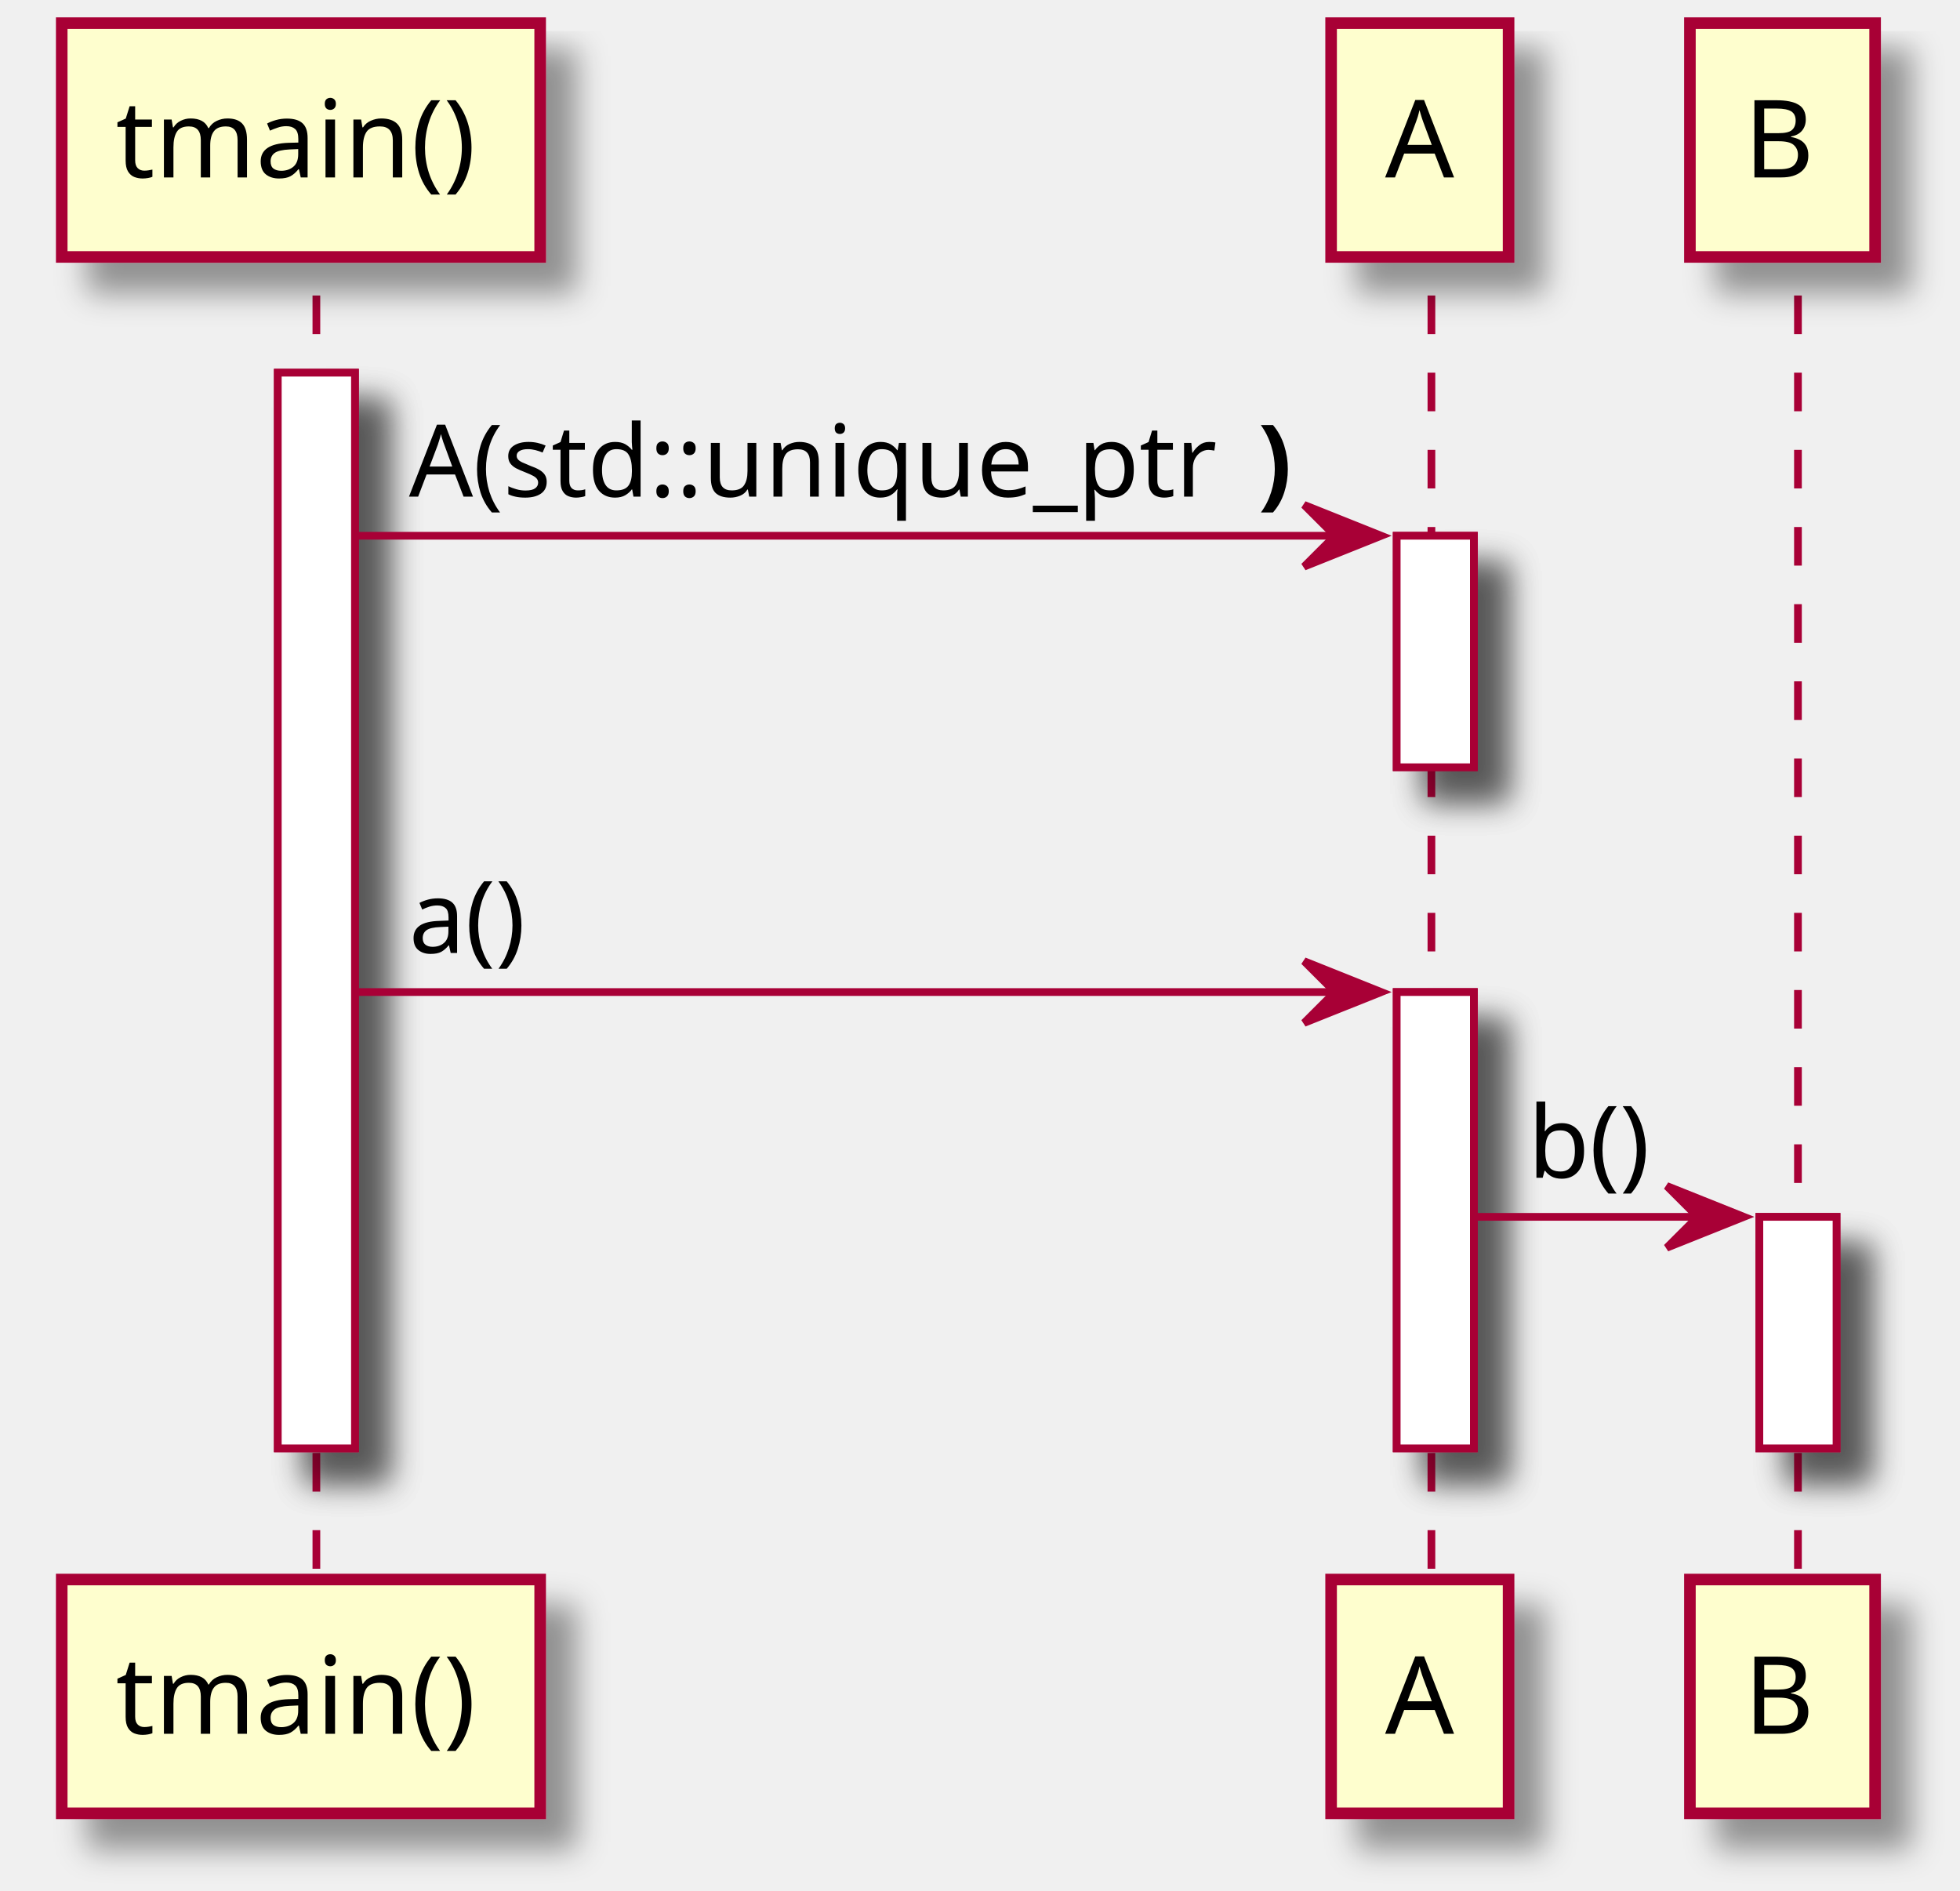
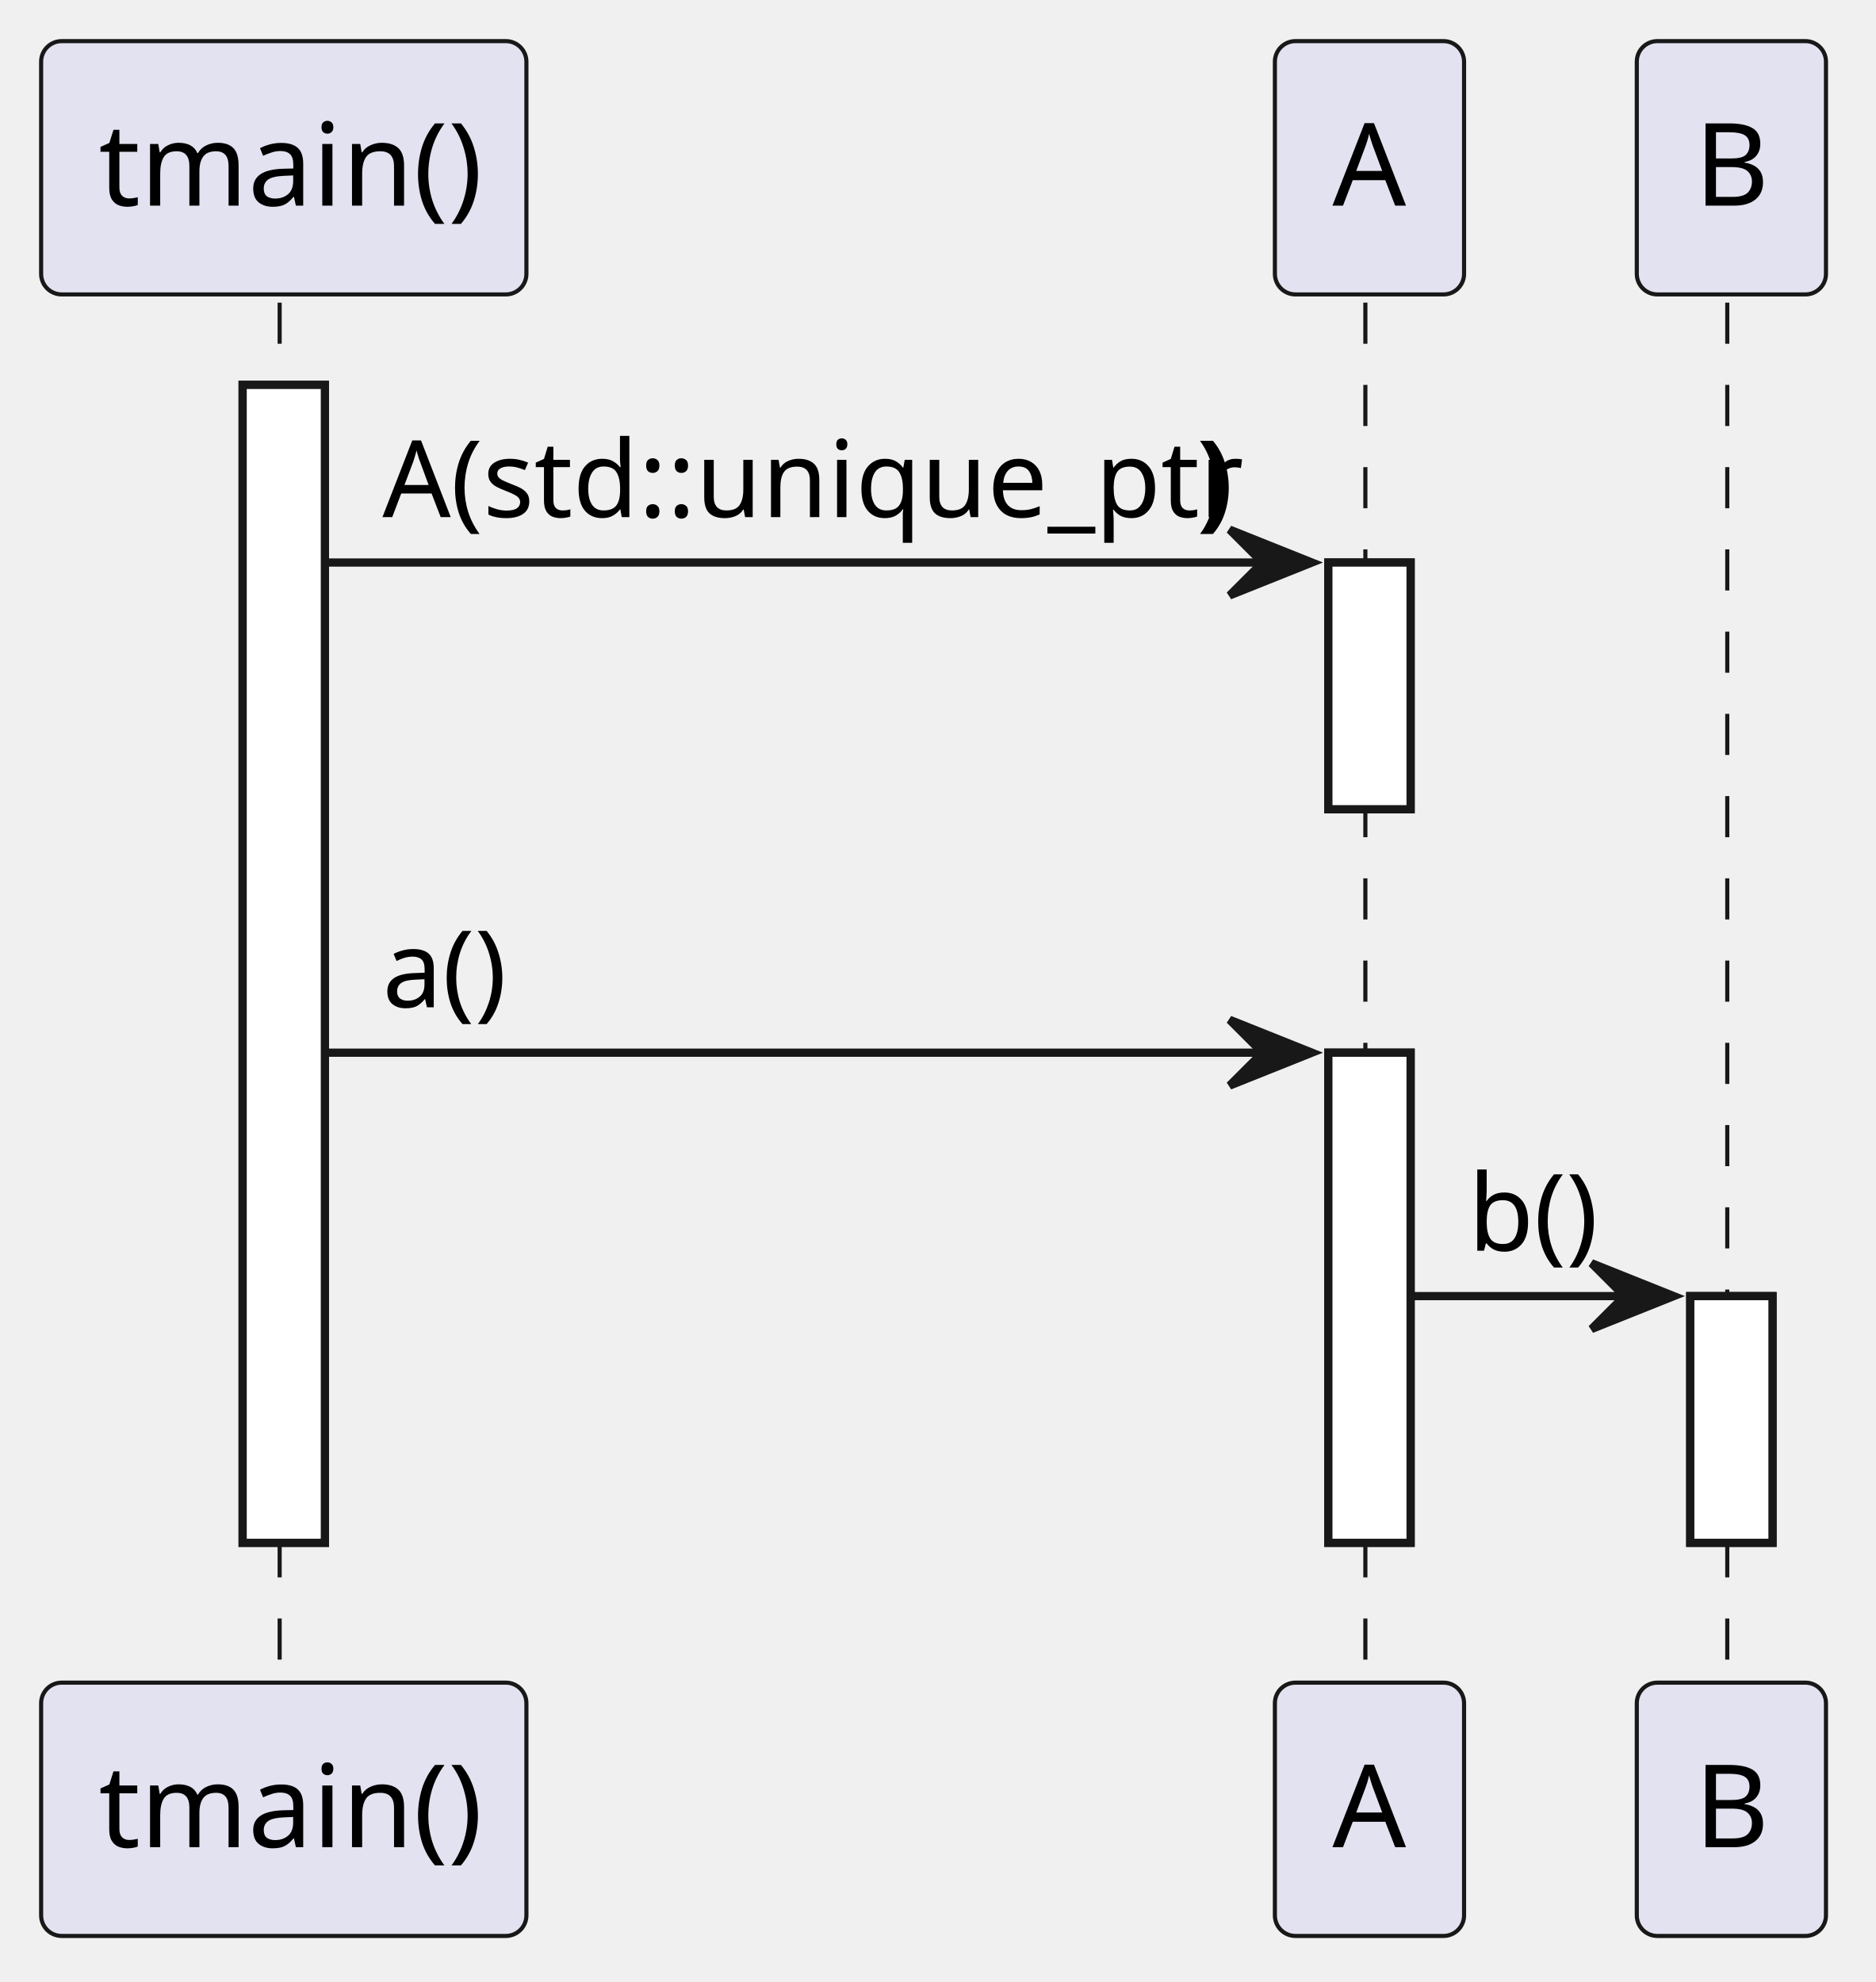
- <svg xmlns="http://www.w3.org/2000/svg" xmlns:xlink="http://www.w3.org/1999/xlink" contentScriptType="application/ecmascript" contentStyleType="text/css" height="245px" preserveAspectRatio="none" style="width:254px;height:245px;" version="1.1" viewBox="0 0 254 245" width="254px" zoomAndPan="magnify">
+ <svg xmlns="http://www.w3.org/2000/svg" xmlns:xlink="http://www.w3.org/1999/xlink" contentStyleType="text/css" height="241px" preserveAspectRatio="none" style="width:228px;height:241px;background:#FFFFFF;" version="1.1" viewBox="0 0 228 241" width="228px" zoomAndPan="magnify">
  <defs>
-     <filter height="300%" id="f1ofqpbnwz6k2d" width="300%" x="-1" y="-1">
-       <feGaussianBlur result="blurOut" stdDeviation="2.0" />
-       <feColorMatrix in="blurOut" result="blurOut2" type="matrix" values="0 0 0 0 0 0 0 0 0 0 0 0 0 0 0 0 0 0 .4 0" />
-       <feOffset dx="4.0" dy="4.0" in="blurOut2" result="blurOut3" />
-       <feBlend in="SourceGraphic" in2="blurOut3" mode="normal" />
-     </filter>
    <style type="text/css">a:hover { text-decoration: underline; }</style>
  </defs>
  <g>
-     <rect fill="#FFFFFF" filter="url(#f1ofqpbnwz6k2d)" height="139.398" style="stroke: #A80036; stroke-width: 1.0;" width="10" x="36" y="48.297" />
-     <rect fill="#FFFFFF" filter="url(#f1ofqpbnwz6k2d)" height="30" style="stroke: #A80036; stroke-width: 1.0;" width="10" x="181" y="69.43" />
-     <rect fill="#FFFFFF" filter="url(#f1ofqpbnwz6k2d)" height="59.133" style="stroke: #A80036; stroke-width: 1.0;" width="10" x="181" y="128.562" />
-     <rect fill="#FFFFFF" filter="url(#f1ofqpbnwz6k2d)" height="30" style="stroke: #A80036; stroke-width: 1.0;" width="10" x="228" y="157.695" />
-     <line style="stroke: #A80036; stroke-width: 1.0; stroke-dasharray: 5.0,5.0;" x1="41" x2="41" y1="38.297" y2="205.695" />
-     <line style="stroke: #A80036; stroke-width: 1.0; stroke-dasharray: 5.0,5.0;" x1="185.5" x2="185.5" y1="38.297" y2="205.695" />
-     <line style="stroke: #A80036; stroke-width: 1.0; stroke-dasharray: 5.0,5.0;" x1="233" x2="233" y1="38.297" y2="205.695" />
-     <a href="https://github.com/bkryza/clang-uml/blob/cea427e32d9d7aafb723e7542c2fb3f235828ba2/tests/t20022/t20022.cc#L28" target="_top" title="tmain" xlink:actuate="onRequest" xlink:href="https://github.com/bkryza/clang-uml/blob/cea427e32d9d7aafb723e7542c2fb3f235828ba2/tests/t20022/t20022.cc#L28" xlink:show="new" xlink:title="tmain" xlink:type="simple">
-       <rect fill="#FEFECE" filter="url(#f1ofqpbnwz6k2d)" height="30.297" style="stroke: #A80036; stroke-width: 1.5;" width="62" x="8" y="3" />
-       <text fill="#000000" font-family="sans-serif" font-size="14" lengthAdjust="spacingAndGlyphs" textLength="48" x="15" y="22.995">tmain()</text>
-       <rect fill="#FEFECE" filter="url(#f1ofqpbnwz6k2d)" height="30.297" style="stroke: #A80036; stroke-width: 1.5;" width="62" x="8" y="204.695" />
-       <text fill="#000000" font-family="sans-serif" font-size="14" lengthAdjust="spacingAndGlyphs" textLength="48" x="15" y="224.69">tmain()</text>
+     <rect fill="#FFFFFF" height="140.8" style="stroke:#181818;stroke-width:1.0;" width="10" x="29.5" y="46.8" />
+     <rect fill="#FFFFFF" height="30" style="stroke:#181818;stroke-width:1.0;" width="10" x="161.5" y="68.4" />
+     <rect fill="#FFFFFF" height="59.6" style="stroke:#181818;stroke-width:1.0;" width="10" x="161.5" y="128" />
+     <rect fill="#FFFFFF" height="30" style="stroke:#181818;stroke-width:1.0;" width="10" x="205.5" y="157.6" />
+     <line style="stroke:#181818;stroke-width:0.5;stroke-dasharray:5.0,5.0;" x1="34" x2="34" y1="36.8" y2="205.6" />
+     <line style="stroke:#181818;stroke-width:0.5;stroke-dasharray:5.0,5.0;" x1="166" x2="166" y1="36.8" y2="205.6" />
+     <line style="stroke:#181818;stroke-width:0.5;stroke-dasharray:5.0,5.0;" x1="210" x2="210" y1="36.8" y2="205.6" />
+     <a href="https://github.com/bkryza/clang-uml/blob/427d110b37885e5ce52a6525f175236affea35fa/tests/t20022/t20022.cc#L28" target="_top" title="tmain" xlink:actuate="onRequest" xlink:href="https://github.com/bkryza/clang-uml/blob/427d110b37885e5ce52a6525f175236affea35fa/tests/t20022/t20022.cc#L28" xlink:show="new" xlink:title="tmain" xlink:type="simple">
+       <rect fill="#E2E2F0" height="30.8" rx="2.5" ry="2.5" style="stroke:#181818;stroke-width:0.5;" width="59" x="5" y="5" />
+       <text fill="#000000" font-family="sans-serif" font-size="14" lengthAdjust="spacing" textLength="45" x="12" y="25.006">tmain()</text>
+       <rect fill="#E2E2F0" height="30.8" rx="2.5" ry="2.5" style="stroke:#181818;stroke-width:0.5;" width="59" x="5" y="204.6" />
+       <text fill="#000000" font-family="sans-serif" font-size="14" lengthAdjust="spacing" textLength="45" x="12" y="224.606">tmain()</text>
    </a>
-     <a href="https://github.com/bkryza/clang-uml/blob/cea427e32d9d7aafb723e7542c2fb3f235828ba2/tests/t20022/t20022.cc#L7" target="_top" title="A" xlink:actuate="onRequest" xlink:href="https://github.com/bkryza/clang-uml/blob/cea427e32d9d7aafb723e7542c2fb3f235828ba2/tests/t20022/t20022.cc#L7" xlink:show="new" xlink:title="A" xlink:type="simple">
-       <rect fill="#FEFECE" filter="url(#f1ofqpbnwz6k2d)" height="30.297" style="stroke: #A80036; stroke-width: 1.5;" width="23" x="172.5" y="3" />
-       <text fill="#000000" font-family="sans-serif" font-size="14" lengthAdjust="spacingAndGlyphs" textLength="9" x="179.5" y="22.995">A</text>
-       <rect fill="#FEFECE" filter="url(#f1ofqpbnwz6k2d)" height="30.297" style="stroke: #A80036; stroke-width: 1.5;" width="23" x="172.5" y="204.695" />
-       <text fill="#000000" font-family="sans-serif" font-size="14" lengthAdjust="spacingAndGlyphs" textLength="9" x="179.5" y="224.69">A</text>
+     <a href="https://github.com/bkryza/clang-uml/blob/427d110b37885e5ce52a6525f175236affea35fa/tests/t20022/t20022.cc#L7" target="_top" title="A" xlink:actuate="onRequest" xlink:href="https://github.com/bkryza/clang-uml/blob/427d110b37885e5ce52a6525f175236affea35fa/tests/t20022/t20022.cc#L7" xlink:show="new" xlink:title="A" xlink:type="simple">
+       <rect fill="#E2E2F0" height="30.8" rx="2.5" ry="2.5" style="stroke:#181818;stroke-width:0.5;" width="23" x="155" y="5" />
+       <text fill="#000000" font-family="sans-serif" font-size="14" lengthAdjust="spacing" textLength="9" x="162" y="25.006">A</text>
+       <rect fill="#E2E2F0" height="30.8" rx="2.5" ry="2.5" style="stroke:#181818;stroke-width:0.5;" width="23" x="155" y="204.6" />
+       <text fill="#000000" font-family="sans-serif" font-size="14" lengthAdjust="spacing" textLength="9" x="162" y="224.606">A</text>
    </a>
-     <a href="https://github.com/bkryza/clang-uml/blob/cea427e32d9d7aafb723e7542c2fb3f235828ba2/tests/t20022/t20022.cc#L16" target="_top" title="B" xlink:actuate="onRequest" xlink:href="https://github.com/bkryza/clang-uml/blob/cea427e32d9d7aafb723e7542c2fb3f235828ba2/tests/t20022/t20022.cc#L16" xlink:show="new" xlink:title="B" xlink:type="simple">
-       <rect fill="#FEFECE" filter="url(#f1ofqpbnwz6k2d)" height="30.297" style="stroke: #A80036; stroke-width: 1.5;" width="24" x="219" y="3" />
-       <text fill="#000000" font-family="sans-serif" font-size="14" lengthAdjust="spacingAndGlyphs" textLength="10" x="226" y="22.995">B</text>
-       <rect fill="#FEFECE" filter="url(#f1ofqpbnwz6k2d)" height="30.297" style="stroke: #A80036; stroke-width: 1.5;" width="24" x="219" y="204.695" />
-       <text fill="#000000" font-family="sans-serif" font-size="14" lengthAdjust="spacingAndGlyphs" textLength="10" x="226" y="224.69">B</text>
+     <a href="https://github.com/bkryza/clang-uml/blob/427d110b37885e5ce52a6525f175236affea35fa/tests/t20022/t20022.cc#L16" target="_top" title="B" xlink:actuate="onRequest" xlink:href="https://github.com/bkryza/clang-uml/blob/427d110b37885e5ce52a6525f175236affea35fa/tests/t20022/t20022.cc#L16" xlink:show="new" xlink:title="B" xlink:type="simple">
+       <rect fill="#E2E2F0" height="30.8" rx="2.5" ry="2.5" style="stroke:#181818;stroke-width:0.5;" width="23" x="199" y="5" />
+       <text fill="#000000" font-family="sans-serif" font-size="14" lengthAdjust="spacing" textLength="9" x="206" y="25.006">B</text>
+       <rect fill="#E2E2F0" height="30.8" rx="2.5" ry="2.5" style="stroke:#181818;stroke-width:0.5;" width="23" x="199" y="204.6" />
+       <text fill="#000000" font-family="sans-serif" font-size="14" lengthAdjust="spacing" textLength="9" x="206" y="224.606">B</text>
    </a>
-     <rect fill="#FFFFFF" filter="url(#f1ofqpbnwz6k2d)" height="139.398" style="stroke: #A80036; stroke-width: 1.0;" width="10" x="36" y="48.297" />
-     <rect fill="#FFFFFF" filter="url(#f1ofqpbnwz6k2d)" height="30" style="stroke: #A80036; stroke-width: 1.0;" width="10" x="181" y="69.43" />
-     <rect fill="#FFFFFF" filter="url(#f1ofqpbnwz6k2d)" height="59.133" style="stroke: #A80036; stroke-width: 1.0;" width="10" x="181" y="128.562" />
-     <rect fill="#FFFFFF" filter="url(#f1ofqpbnwz6k2d)" height="30" style="stroke: #A80036; stroke-width: 1.0;" width="10" x="228" y="157.695" />
-     <a href="https://github.com/bkryza/clang-uml/blob/cea427e32d9d7aafb723e7542c2fb3f235828ba2/tests/t20022/t20022.cc#L30" target="_top" title="" xlink:actuate="onRequest" xlink:href="https://github.com/bkryza/clang-uml/blob/cea427e32d9d7aafb723e7542c2fb3f235828ba2/tests/t20022/t20022.cc#L30" xlink:show="new" xlink:title="" xlink:type="simple">
-       <polygon fill="#A80036" points="169,65.43,179,69.43,169,73.43,173,69.43" style="stroke: #A80036; stroke-width: 1.0;" />
-       <line style="stroke: #A80036; stroke-width: 1.0;" x1="46" x2="175" y1="69.43" y2="69.43" />
-       <text fill="#000000" font-family="sans-serif" font-size="13" lengthAdjust="spacingAndGlyphs" textLength="110" x="53" y="64.364">A(std::unique_ptr</text>
-       <text fill="#000000" font-family="sans-serif" font-size="13" font-weight="bold" lengthAdjust="spacingAndGlyphs" textLength="6" x="163" y="64.364">)</text>
+     <rect fill="#FFFFFF" height="140.8" style="stroke:#181818;stroke-width:1.0;" width="10" x="29.5" y="46.8" />
+     <rect fill="#FFFFFF" height="30" style="stroke:#181818;stroke-width:1.0;" width="10" x="161.5" y="68.4" />
+     <rect fill="#FFFFFF" height="59.6" style="stroke:#181818;stroke-width:1.0;" width="10" x="161.5" y="128" />
+     <rect fill="#FFFFFF" height="30" style="stroke:#181818;stroke-width:1.0;" width="10" x="205.5" y="157.6" />
+     <a href="https://github.com/bkryza/clang-uml/blob/427d110b37885e5ce52a6525f175236affea35fa/tests/t20022/t20022.cc#L30" target="_top" title="" xlink:actuate="onRequest" xlink:href="https://github.com/bkryza/clang-uml/blob/427d110b37885e5ce52a6525f175236affea35fa/tests/t20022/t20022.cc#L30" xlink:show="new" xlink:title="" xlink:type="simple">
+       <polygon fill="#181818" points="149.5,64.4,159.5,68.4,149.5,72.4,153.5,68.4" style="stroke:#181818;stroke-width:1.0;" />
+       <line style="stroke:#181818;stroke-width:1.0;" x1="39.5" x2="155.5" y1="68.4" y2="68.4" />
+       <text fill="#000000" font-family="sans-serif" font-size="13" lengthAdjust="spacing" textLength="99" x="46.5" y="62.877">A(std::unique_ptr</text>
+       <text fill="#000000" font-family="sans-serif" font-size="13" font-weight="bold" lengthAdjust="spacing" textLength="4" x="145.5" y="62.877">)</text>
    </a>
-     <a href="https://github.com/bkryza/clang-uml/blob/cea427e32d9d7aafb723e7542c2fb3f235828ba2/tests/t20022/t20022.cc#L32" target="_top" title="" xlink:actuate="onRequest" xlink:href="https://github.com/bkryza/clang-uml/blob/cea427e32d9d7aafb723e7542c2fb3f235828ba2/tests/t20022/t20022.cc#L32" xlink:show="new" xlink:title="" xlink:type="simple">
-       <polygon fill="#A80036" points="169,124.562,179,128.562,169,132.562,173,128.562" style="stroke: #A80036; stroke-width: 1.0;" />
-       <line style="stroke: #A80036; stroke-width: 1.0;" x1="46" x2="175" y1="128.562" y2="128.562" />
-       <text fill="#000000" font-family="sans-serif" font-size="13" lengthAdjust="spacingAndGlyphs" textLength="18" x="53" y="123.497">a()</text>
+     <a href="https://github.com/bkryza/clang-uml/blob/427d110b37885e5ce52a6525f175236affea35fa/tests/t20022/t20022.cc#L32" target="_top" title="" xlink:actuate="onRequest" xlink:href="https://github.com/bkryza/clang-uml/blob/427d110b37885e5ce52a6525f175236affea35fa/tests/t20022/t20022.cc#L32" xlink:show="new" xlink:title="" xlink:type="simple">
+       <polygon fill="#181818" points="149.5,124,159.5,128,149.5,132,153.5,128" style="stroke:#181818;stroke-width:1.0;" />
+       <line style="stroke:#181818;stroke-width:1.0;" x1="39.5" x2="155.5" y1="128" y2="128" />
+       <text fill="#000000" font-family="sans-serif" font-size="13" lengthAdjust="spacing" textLength="15" x="46.5" y="122.477">a()</text>
    </a>
-     <a href="https://github.com/bkryza/clang-uml/blob/cea427e32d9d7aafb723e7542c2fb3f235828ba2/tests/t20022/t20022.cc#L26" target="_top" title="" xlink:actuate="onRequest" xlink:href="https://github.com/bkryza/clang-uml/blob/cea427e32d9d7aafb723e7542c2fb3f235828ba2/tests/t20022/t20022.cc#L26" xlink:show="new" xlink:title="" xlink:type="simple">
-       <polygon fill="#A80036" points="216,153.695,226,157.695,216,161.695,220,157.695" style="stroke: #A80036; stroke-width: 1.0;" />
-       <line style="stroke: #A80036; stroke-width: 1.0;" x1="191" x2="222" y1="157.695" y2="157.695" />
-       <text fill="#000000" font-family="sans-serif" font-size="13" lengthAdjust="spacingAndGlyphs" textLength="18" x="198" y="152.629">b()</text>
+     <a href="https://github.com/bkryza/clang-uml/blob/427d110b37885e5ce52a6525f175236affea35fa/tests/t20022/t20022.cc#L26" target="_top" title="" xlink:actuate="onRequest" xlink:href="https://github.com/bkryza/clang-uml/blob/427d110b37885e5ce52a6525f175236affea35fa/tests/t20022/t20022.cc#L26" xlink:show="new" xlink:title="" xlink:type="simple">
+       <polygon fill="#181818" points="193.5,153.6,203.5,157.6,193.5,161.6,197.5,157.6" style="stroke:#181818;stroke-width:1.0;" />
+       <line style="stroke:#181818;stroke-width:1.0;" x1="171.5" x2="199.5" y1="157.6" y2="157.6" />
+       <text fill="#000000" font-family="sans-serif" font-size="13" lengthAdjust="spacing" textLength="15" x="178.5" y="152.077">b()</text>
    </a>
  </g>
</svg>
